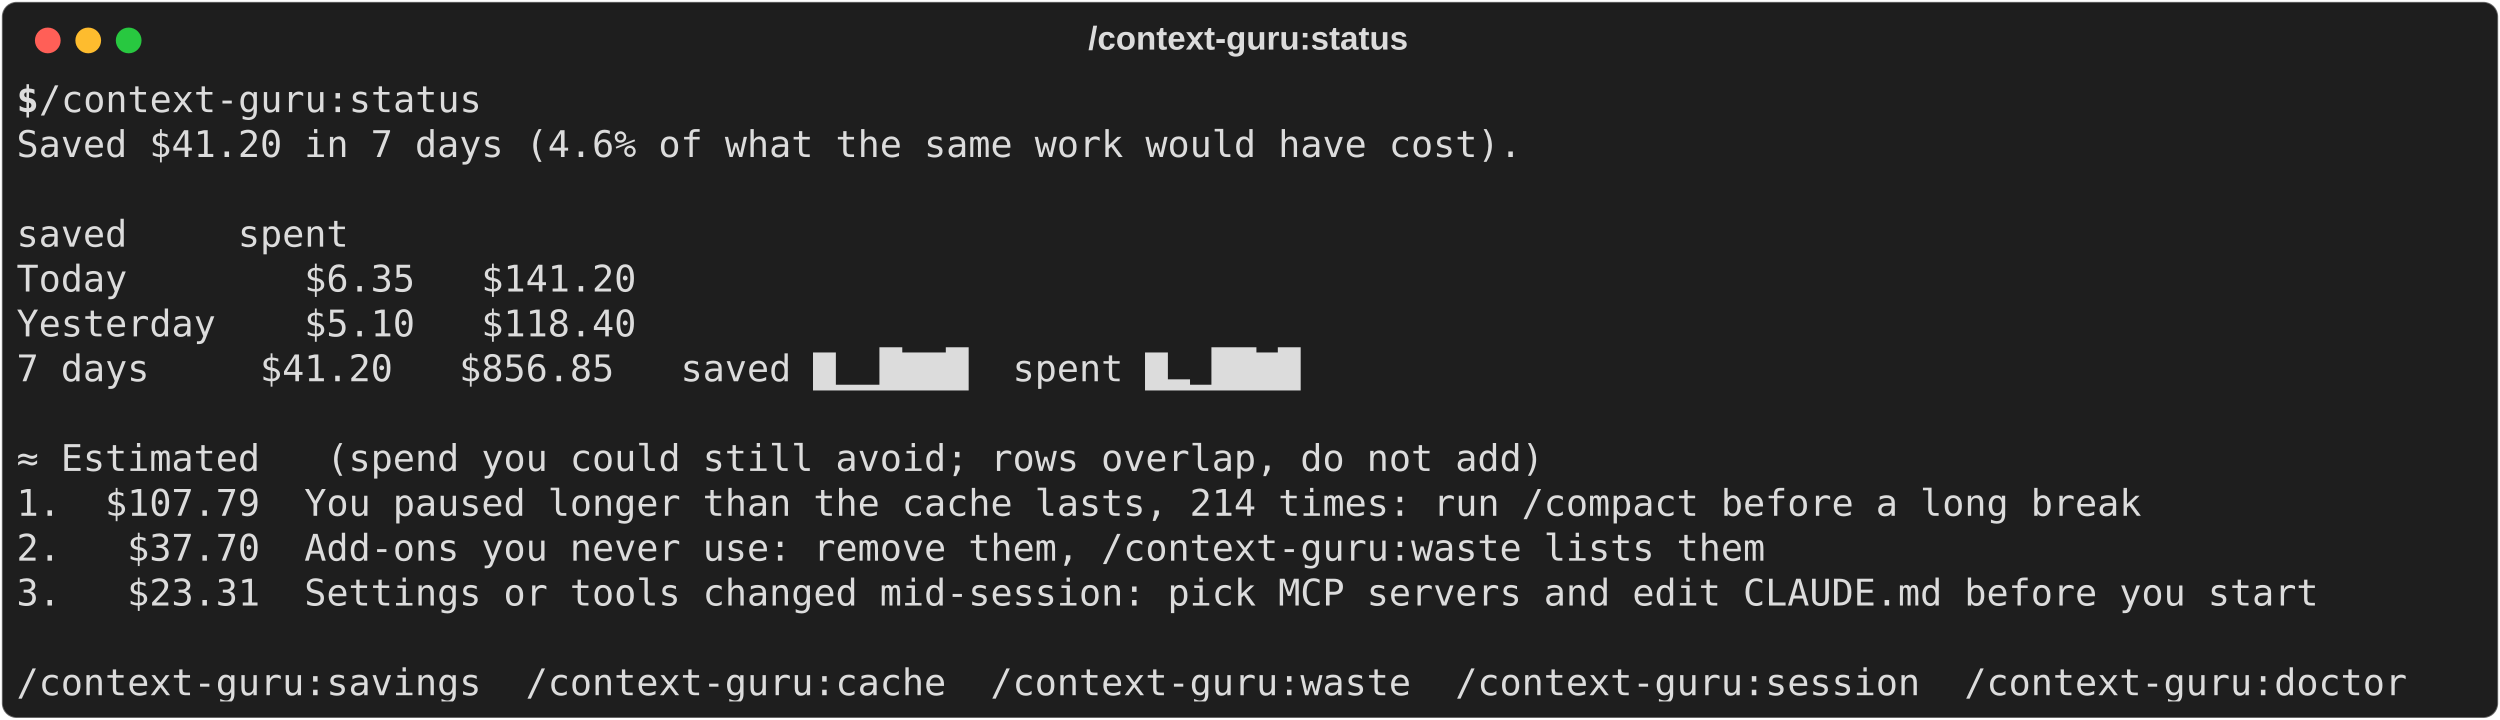
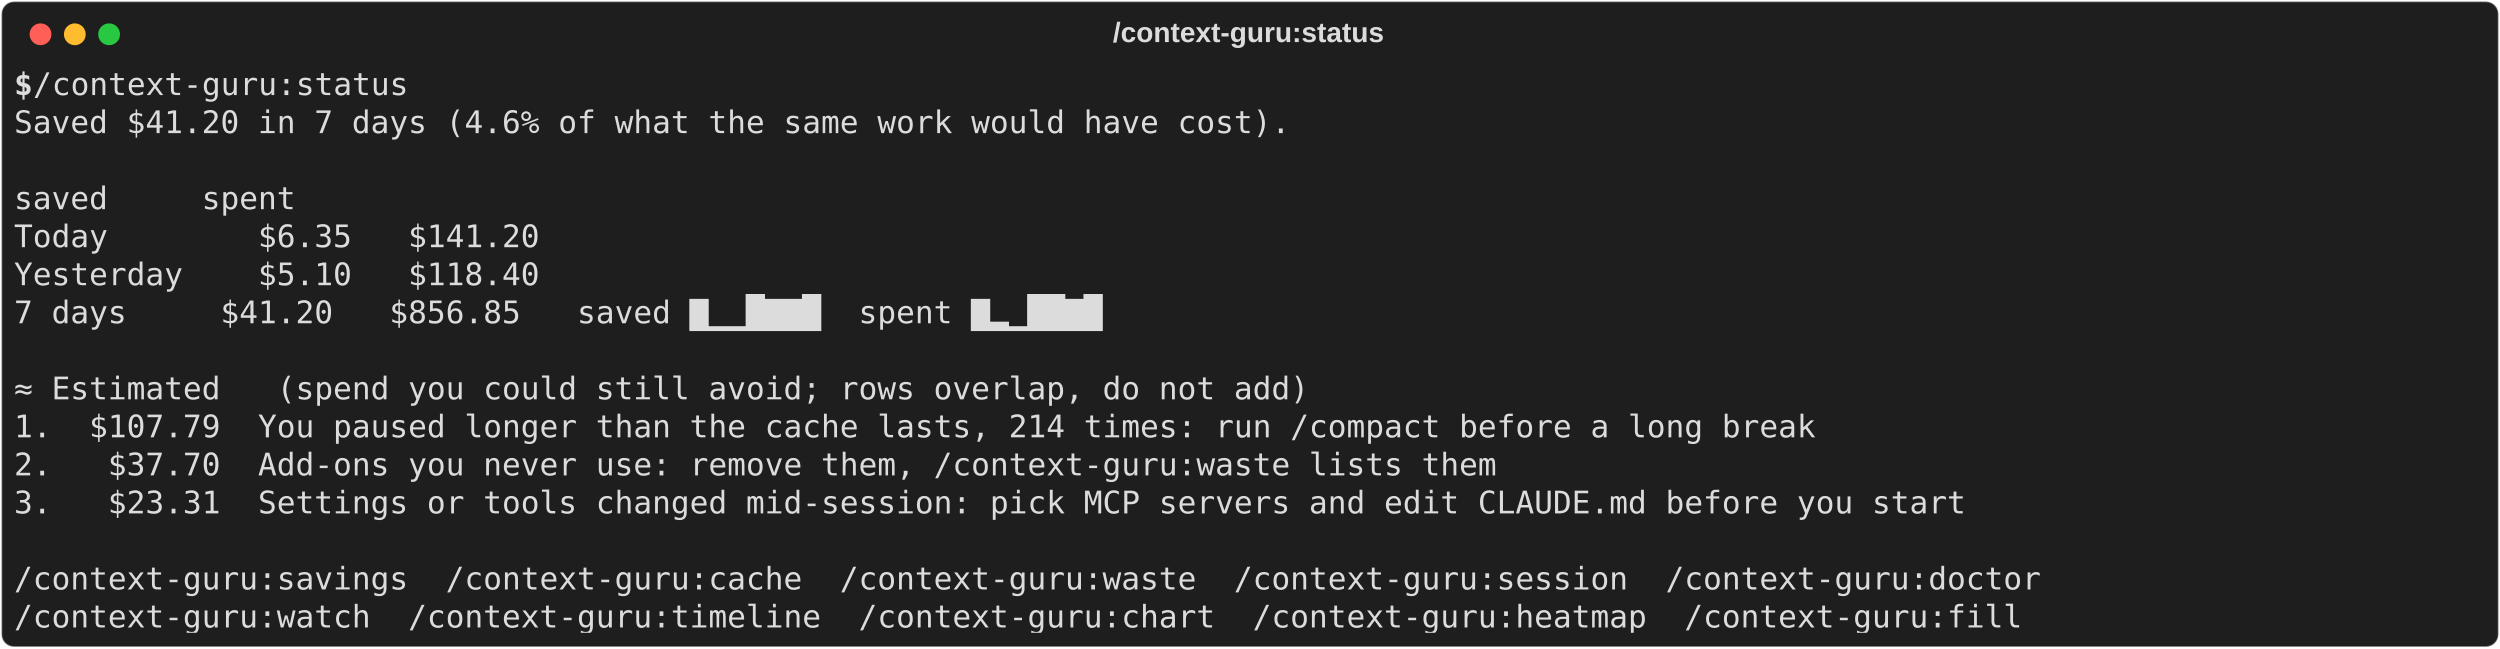
- <svg xmlns="http://www.w3.org/2000/svg" class="rich-terminal" viewBox="0 0 1360 391.6">
+ <svg xmlns="http://www.w3.org/2000/svg" class="rich-terminal" viewBox="0 0 1604 416.0">
  <style>

    @font-face {
        font-family: "Fira Code";
        src: local("FiraCode-Regular"),
                url("https://cdnjs.cloudflare.com/ajax/libs/firacode/6.2.0/woff2/FiraCode-Regular.woff2") format("woff2"),
                url("https://cdnjs.cloudflare.com/ajax/libs/firacode/6.2.0/woff/FiraCode-Regular.woff") format("woff");
        font-style: normal;
        font-weight: 400;
    }
    @font-face {
        font-family: "Fira Code";
        src: local("FiraCode-Bold"),
                url("https://cdnjs.cloudflare.com/ajax/libs/firacode/6.2.0/woff2/FiraCode-Bold.woff2") format("woff2"),
                url("https://cdnjs.cloudflare.com/ajax/libs/firacode/6.2.0/woff/FiraCode-Bold.woff") format("woff");
        font-style: bold;
        font-weight: 700;
    }

-     .terminal-34630635-matrix {
+     .terminal-1292409718-matrix {
        font-family: Fira Code, monospace;
        font-size: 20px;
        line-height: 24.4px;
        font-variant-east-asian: full-width;
    }

-     .terminal-34630635-title {
+     .terminal-1292409718-title {
        font-size: 18px;
        font-weight: bold;
        font-family: arial;
    }

-     .terminal-34630635-r1 { fill: #dcdcdc;font-weight: bold }
- .terminal-34630635-r2 { fill: #dcdcdc }
+     .terminal-1292409718-r1 { fill: #dcdcdc;font-weight: bold }
+ .terminal-1292409718-r2 { fill: #dcdcdc }
    </style>
  <defs>
-     <clipPath id="terminal-34630635-clip-terminal">
-       <rect x="0" y="0" width="1341.0" height="340.6" />
+     <clipPath id="terminal-1292409718-clip-terminal">
+       <rect x="0" y="0" width="1585.0" height="365.0" />
    </clipPath>
-     <clipPath id="terminal-34630635-line-0">
-       <rect x="0" y="1.5" width="1342" height="24.65" />
+     <clipPath id="terminal-1292409718-line-0">
+       <rect x="0" y="1.5" width="1586" height="24.65" />
    </clipPath>
-     <clipPath id="terminal-34630635-line-1">
-       <rect x="0" y="25.9" width="1342" height="24.65" />
+     <clipPath id="terminal-1292409718-line-1">
+       <rect x="0" y="25.9" width="1586" height="24.65" />
    </clipPath>
-     <clipPath id="terminal-34630635-line-2">
-       <rect x="0" y="50.3" width="1342" height="24.65" />
+     <clipPath id="terminal-1292409718-line-2">
+       <rect x="0" y="50.3" width="1586" height="24.65" />
    </clipPath>
-     <clipPath id="terminal-34630635-line-3">
-       <rect x="0" y="74.7" width="1342" height="24.65" />
+     <clipPath id="terminal-1292409718-line-3">
+       <rect x="0" y="74.7" width="1586" height="24.65" />
    </clipPath>
-     <clipPath id="terminal-34630635-line-4">
-       <rect x="0" y="99.1" width="1342" height="24.65" />
+     <clipPath id="terminal-1292409718-line-4">
+       <rect x="0" y="99.1" width="1586" height="24.65" />
    </clipPath>
-     <clipPath id="terminal-34630635-line-5">
-       <rect x="0" y="123.5" width="1342" height="24.65" />
+     <clipPath id="terminal-1292409718-line-5">
+       <rect x="0" y="123.5" width="1586" height="24.65" />
    </clipPath>
-     <clipPath id="terminal-34630635-line-6">
-       <rect x="0" y="147.9" width="1342" height="24.65" />
+     <clipPath id="terminal-1292409718-line-6">
+       <rect x="0" y="147.9" width="1586" height="24.65" />
    </clipPath>
-     <clipPath id="terminal-34630635-line-7">
-       <rect x="0" y="172.3" width="1342" height="24.65" />
+     <clipPath id="terminal-1292409718-line-7">
+       <rect x="0" y="172.3" width="1586" height="24.65" />
    </clipPath>
-     <clipPath id="terminal-34630635-line-8">
-       <rect x="0" y="196.7" width="1342" height="24.65" />
+     <clipPath id="terminal-1292409718-line-8">
+       <rect x="0" y="196.7" width="1586" height="24.65" />
    </clipPath>
-     <clipPath id="terminal-34630635-line-9">
-       <rect x="0" y="221.1" width="1342" height="24.65" />
+     <clipPath id="terminal-1292409718-line-9">
+       <rect x="0" y="221.1" width="1586" height="24.65" />
    </clipPath>
-     <clipPath id="terminal-34630635-line-10">
-       <rect x="0" y="245.5" width="1342" height="24.65" />
+     <clipPath id="terminal-1292409718-line-10">
+       <rect x="0" y="245.5" width="1586" height="24.65" />
    </clipPath>
-     <clipPath id="terminal-34630635-line-11">
-       <rect x="0" y="269.9" width="1342" height="24.65" />
+     <clipPath id="terminal-1292409718-line-11">
+       <rect x="0" y="269.9" width="1586" height="24.65" />
    </clipPath>
-     <clipPath id="terminal-34630635-line-12">
-       <rect x="0" y="294.3" width="1342" height="24.65" />
+     <clipPath id="terminal-1292409718-line-12">
+       <rect x="0" y="294.3" width="1586" height="24.65" />
+     </clipPath>
+     <clipPath id="terminal-1292409718-line-13">
+       <rect x="0" y="318.7" width="1586" height="24.65" />
    </clipPath>
  </defs>
-   <rect fill="#1e1e1e" stroke="rgba(255,255,255,0.35)" stroke-width="1" x="1" y="1" width="1358" height="389.6" rx="8" />
-   <text class="terminal-34630635-title" fill="#dcdcdc" text-anchor="middle" x="679" y="27">/context-guru:status</text>
+   <rect fill="#1e1e1e" stroke="rgba(255,255,255,0.35)" stroke-width="1" x="1" y="1" width="1602" height="414" rx="8" />
+   <text class="terminal-1292409718-title" fill="#dcdcdc" text-anchor="middle" x="801" y="27">/context-guru:status</text>
  <g transform="translate(26,22)">
    <circle cx="0" cy="0" r="7" fill="#ff5f57" />
    <circle cx="22" cy="0" r="7" fill="#febc2e" />
    <circle cx="44" cy="0" r="7" fill="#28c840" />
  </g>
-   <g transform="translate(9, 41)" clip-path="url(#terminal-34630635-clip-terminal)">
-     <g class="terminal-34630635-matrix">
-       <text class="terminal-34630635-r1" x="0" y="20" textLength="12.2" clip-path="url(#terminal-34630635-line-0)">$</text>
-       <text class="terminal-34630635-r2" x="12.2" y="20" textLength="256.2" clip-path="url(#terminal-34630635-line-0)"> /context-guru:status</text>
-       <text class="terminal-34630635-r2" x="1342" y="20" textLength="12.2" clip-path="url(#terminal-34630635-line-0)">
+   <g transform="translate(9, 41)" clip-path="url(#terminal-1292409718-clip-terminal)">
+     <g class="terminal-1292409718-matrix">
+       <text class="terminal-1292409718-r1" x="0" y="20" textLength="12.2" clip-path="url(#terminal-1292409718-line-0)">$</text>
+       <text class="terminal-1292409718-r2" x="12.2" y="20" textLength="256.2" clip-path="url(#terminal-1292409718-line-0)"> /context-guru:status</text>
+       <text class="terminal-1292409718-r2" x="1586" y="20" textLength="12.2" clip-path="url(#terminal-1292409718-line-0)">
</text>
-       <text class="terminal-34630635-r2" x="0" y="44.4" textLength="829.6" clip-path="url(#terminal-34630635-line-1)">Saved $41.20 in 7 days (4.6% of what the same work would have cost).</text>
-       <text class="terminal-34630635-r2" x="1342" y="44.4" textLength="12.2" clip-path="url(#terminal-34630635-line-1)">
+       <text class="terminal-1292409718-r2" x="0" y="44.4" textLength="829.6" clip-path="url(#terminal-1292409718-line-1)">Saved $41.20 in 7 days (4.6% of what the same work would have cost).</text>
+       <text class="terminal-1292409718-r2" x="1586" y="44.4" textLength="12.2" clip-path="url(#terminal-1292409718-line-1)">
</text>
-       <text class="terminal-34630635-r2" x="1342" y="68.8" textLength="12.2" clip-path="url(#terminal-34630635-line-2)">
+       <text class="terminal-1292409718-r2" x="1586" y="68.8" textLength="12.2" clip-path="url(#terminal-1292409718-line-2)">
</text>
-       <text class="terminal-34630635-r2" x="0" y="93.2" textLength="329.4" clip-path="url(#terminal-34630635-line-3)">            saved     spent</text>
-       <text class="terminal-34630635-r2" x="1342" y="93.2" textLength="12.2" clip-path="url(#terminal-34630635-line-3)">
+       <text class="terminal-1292409718-r2" x="0" y="93.2" textLength="329.4" clip-path="url(#terminal-1292409718-line-3)">            saved     spent</text>
+       <text class="terminal-1292409718-r2" x="1586" y="93.2" textLength="12.2" clip-path="url(#terminal-1292409718-line-3)">
</text>
-       <text class="terminal-34630635-r2" x="0" y="117.6" textLength="341.6" clip-path="url(#terminal-34630635-line-4)">Today        $6.35   $141.20</text>
-       <text class="terminal-34630635-r2" x="1342" y="117.6" textLength="12.2" clip-path="url(#terminal-34630635-line-4)">
+       <text class="terminal-1292409718-r2" x="0" y="117.6" textLength="341.6" clip-path="url(#terminal-1292409718-line-4)">Today        $6.35   $141.20</text>
+       <text class="terminal-1292409718-r2" x="1586" y="117.6" textLength="12.2" clip-path="url(#terminal-1292409718-line-4)">
</text>
-       <text class="terminal-34630635-r2" x="0" y="142" textLength="341.6" clip-path="url(#terminal-34630635-line-5)">Yesterday    $5.10   $118.40</text>
-       <text class="terminal-34630635-r2" x="1342" y="142" textLength="12.2" clip-path="url(#terminal-34630635-line-5)">
+       <text class="terminal-1292409718-r2" x="0" y="142" textLength="341.6" clip-path="url(#terminal-1292409718-line-5)">Yesterday    $5.10   $118.40</text>
+       <text class="terminal-1292409718-r2" x="1586" y="142" textLength="12.2" clip-path="url(#terminal-1292409718-line-5)">
</text>
-       <text class="terminal-34630635-r2" x="0" y="166.4" textLength="707.6" clip-path="url(#terminal-34630635-line-6)">7 days     $41.20   $856.85   saved ▇▁▁█▇▇█  spent ▇▂▁██▇█</text>
-       <text class="terminal-34630635-r2" x="1342" y="166.4" textLength="12.2" clip-path="url(#terminal-34630635-line-6)">
+       <text class="terminal-1292409718-r2" x="0" y="166.4" textLength="707.6" clip-path="url(#terminal-1292409718-line-6)">7 days     $41.20   $856.85   saved ▇▁▁█▇▇█  spent ▇▂▁██▇█</text>
+       <text class="terminal-1292409718-r2" x="1586" y="166.4" textLength="12.2" clip-path="url(#terminal-1292409718-line-6)">
</text>
-       <text class="terminal-34630635-r2" x="1342" y="190.8" textLength="12.2" clip-path="url(#terminal-34630635-line-7)">
+       <text class="terminal-1292409718-r2" x="1586" y="190.8" textLength="12.2" clip-path="url(#terminal-1292409718-line-7)">
</text>
-       <text class="terminal-34630635-r2" x="0" y="215.2" textLength="841.8" clip-path="url(#terminal-34630635-line-8)">≈ Estimated   (spend you could still avoid; rows overlap, do not add)</text>
-       <text class="terminal-34630635-r2" x="1342" y="215.2" textLength="12.2" clip-path="url(#terminal-34630635-line-8)">
+       <text class="terminal-1292409718-r2" x="0" y="215.2" textLength="841.8" clip-path="url(#terminal-1292409718-line-8)">≈ Estimated   (spend you could still avoid; rows overlap, do not add)</text>
+       <text class="terminal-1292409718-r2" x="1586" y="215.2" textLength="12.2" clip-path="url(#terminal-1292409718-line-8)">
</text>
-       <text class="terminal-34630635-r2" x="0" y="239.6" textLength="1195.6" clip-path="url(#terminal-34630635-line-9)">  1.  $107.79  You paused longer than the cache lasts, 214 times: run /compact before a long break</text>
-       <text class="terminal-34630635-r2" x="1342" y="239.6" textLength="12.2" clip-path="url(#terminal-34630635-line-9)">
+       <text class="terminal-1292409718-r2" x="0" y="239.6" textLength="1195.6" clip-path="url(#terminal-1292409718-line-9)">  1.  $107.79  You paused longer than the cache lasts, 214 times: run /compact before a long break</text>
+       <text class="terminal-1292409718-r2" x="1586" y="239.6" textLength="12.2" clip-path="url(#terminal-1292409718-line-9)">
</text>
-       <text class="terminal-34630635-r2" x="0" y="264" textLength="988.2" clip-path="url(#terminal-34630635-line-10)">  2.   $37.70  Add-ons you never use: remove them, /context-guru:waste lists them</text>
-       <text class="terminal-34630635-r2" x="1342" y="264" textLength="12.2" clip-path="url(#terminal-34630635-line-10)">
+       <text class="terminal-1292409718-r2" x="0" y="264" textLength="988.2" clip-path="url(#terminal-1292409718-line-10)">  2.   $37.70  Add-ons you never use: remove them, /context-guru:waste lists them</text>
+       <text class="terminal-1292409718-r2" x="1586" y="264" textLength="12.2" clip-path="url(#terminal-1292409718-line-10)">
</text>
-       <text class="terminal-34630635-r2" x="0" y="288.4" textLength="1293.2" clip-path="url(#terminal-34630635-line-11)">  3.   $23.31  Settings or tools changed mid-session: pick MCP servers and edit CLAUDE.md before you start</text>
-       <text class="terminal-34630635-r2" x="1342" y="288.4" textLength="12.2" clip-path="url(#terminal-34630635-line-11)">
+       <text class="terminal-1292409718-r2" x="0" y="288.4" textLength="1293.2" clip-path="url(#terminal-1292409718-line-11)">  3.   $23.31  Settings or tools changed mid-session: pick MCP servers and edit CLAUDE.md before you start</text>
+       <text class="terminal-1292409718-r2" x="1586" y="288.4" textLength="12.2" clip-path="url(#terminal-1292409718-line-11)">
</text>
-       <text class="terminal-34630635-r2" x="1342" y="312.8" textLength="12.2" clip-path="url(#terminal-34630635-line-12)">
+       <text class="terminal-1292409718-r2" x="1586" y="312.8" textLength="12.2" clip-path="url(#terminal-1292409718-line-12)">
</text>
-       <text class="terminal-34630635-r2" x="0" y="337.2" textLength="1317.6" clip-path="url(#terminal-34630635-line-13)">/context-guru:savings  /context-guru:cache  /context-guru:waste  /context-guru:session  /context-guru:doctor</text>
-       <text class="terminal-34630635-r2" x="1342" y="337.2" textLength="12.2" clip-path="url(#terminal-34630635-line-13)">
+       <text class="terminal-1292409718-r2" x="0" y="337.2" textLength="1317.6" clip-path="url(#terminal-1292409718-line-13)">/context-guru:savings  /context-guru:cache  /context-guru:waste  /context-guru:session  /context-guru:doctor</text>
+       <text class="terminal-1292409718-r2" x="1586" y="337.2" textLength="12.2" clip-path="url(#terminal-1292409718-line-13)">
+ </text>
+       <text class="terminal-1292409718-r2" x="0" y="361.6" textLength="1305.4" clip-path="url(#terminal-1292409718-line-14)">/context-guru:watch  /context-guru:timeline  /context-guru:chart  /context-guru:heatmap  /context-guru:fill</text>
+       <text class="terminal-1292409718-r2" x="1586" y="361.6" textLength="12.2" clip-path="url(#terminal-1292409718-line-14)">
</text>
    </g>
  </g>
</svg>
